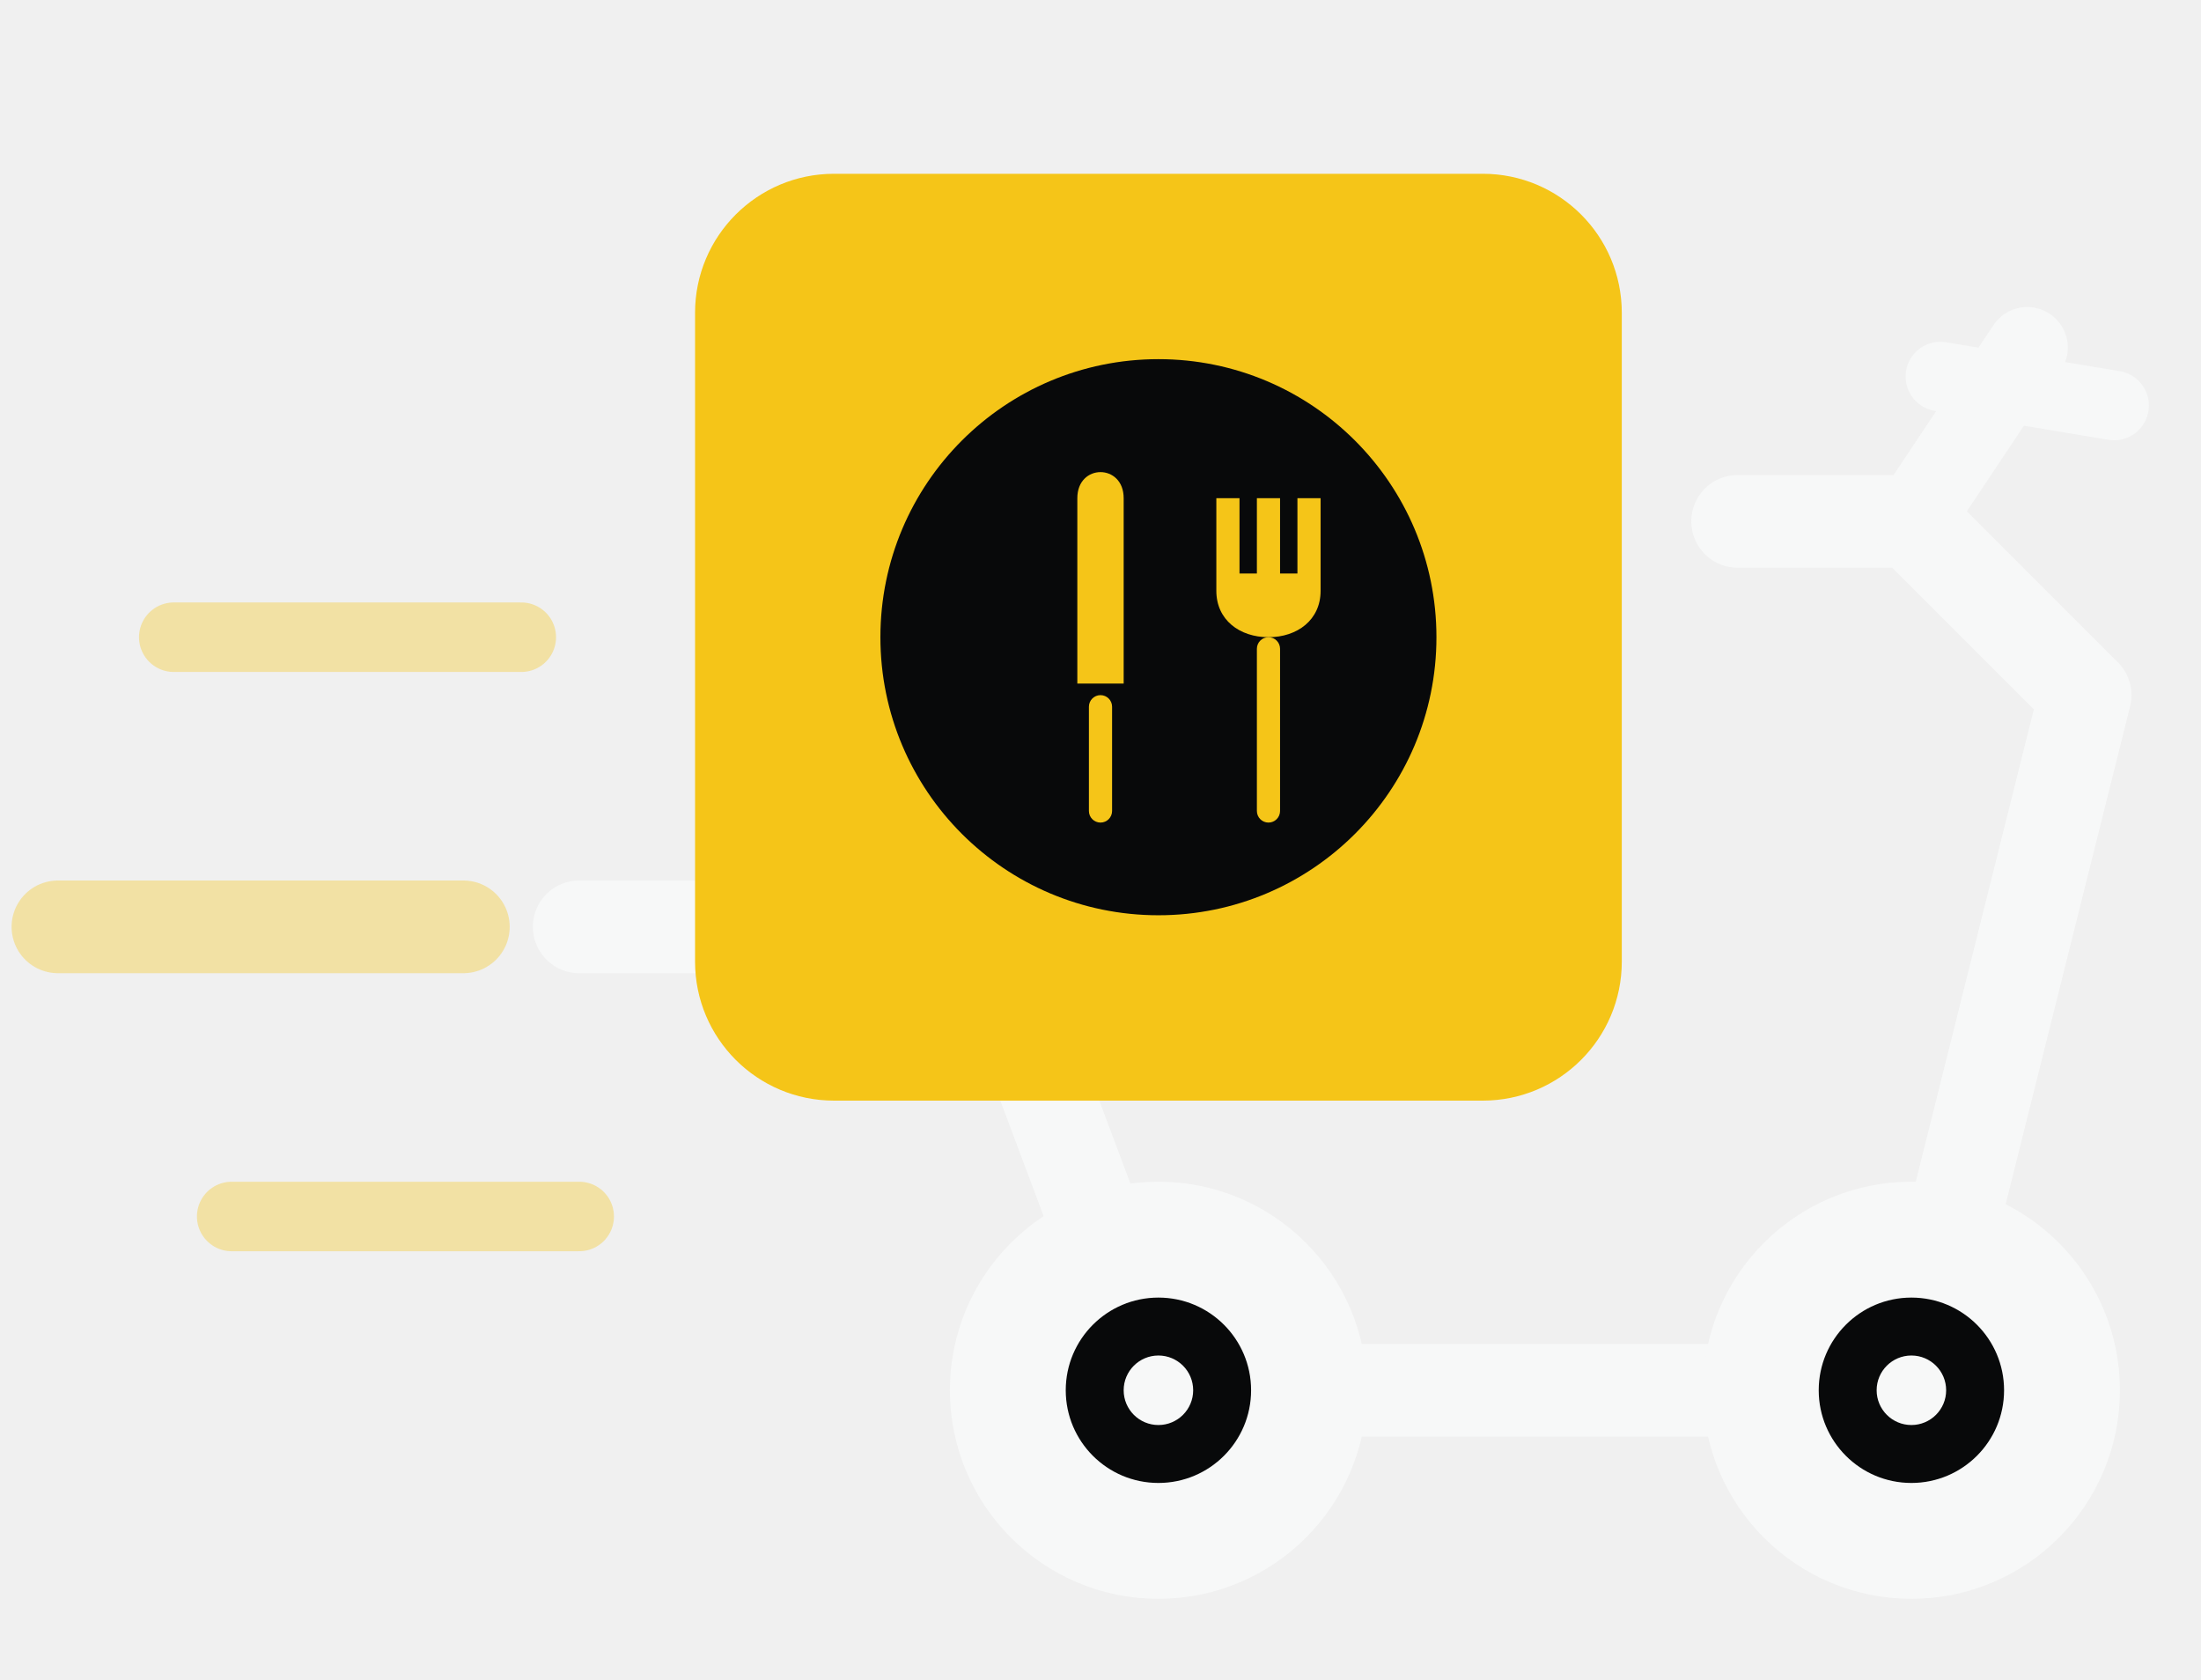
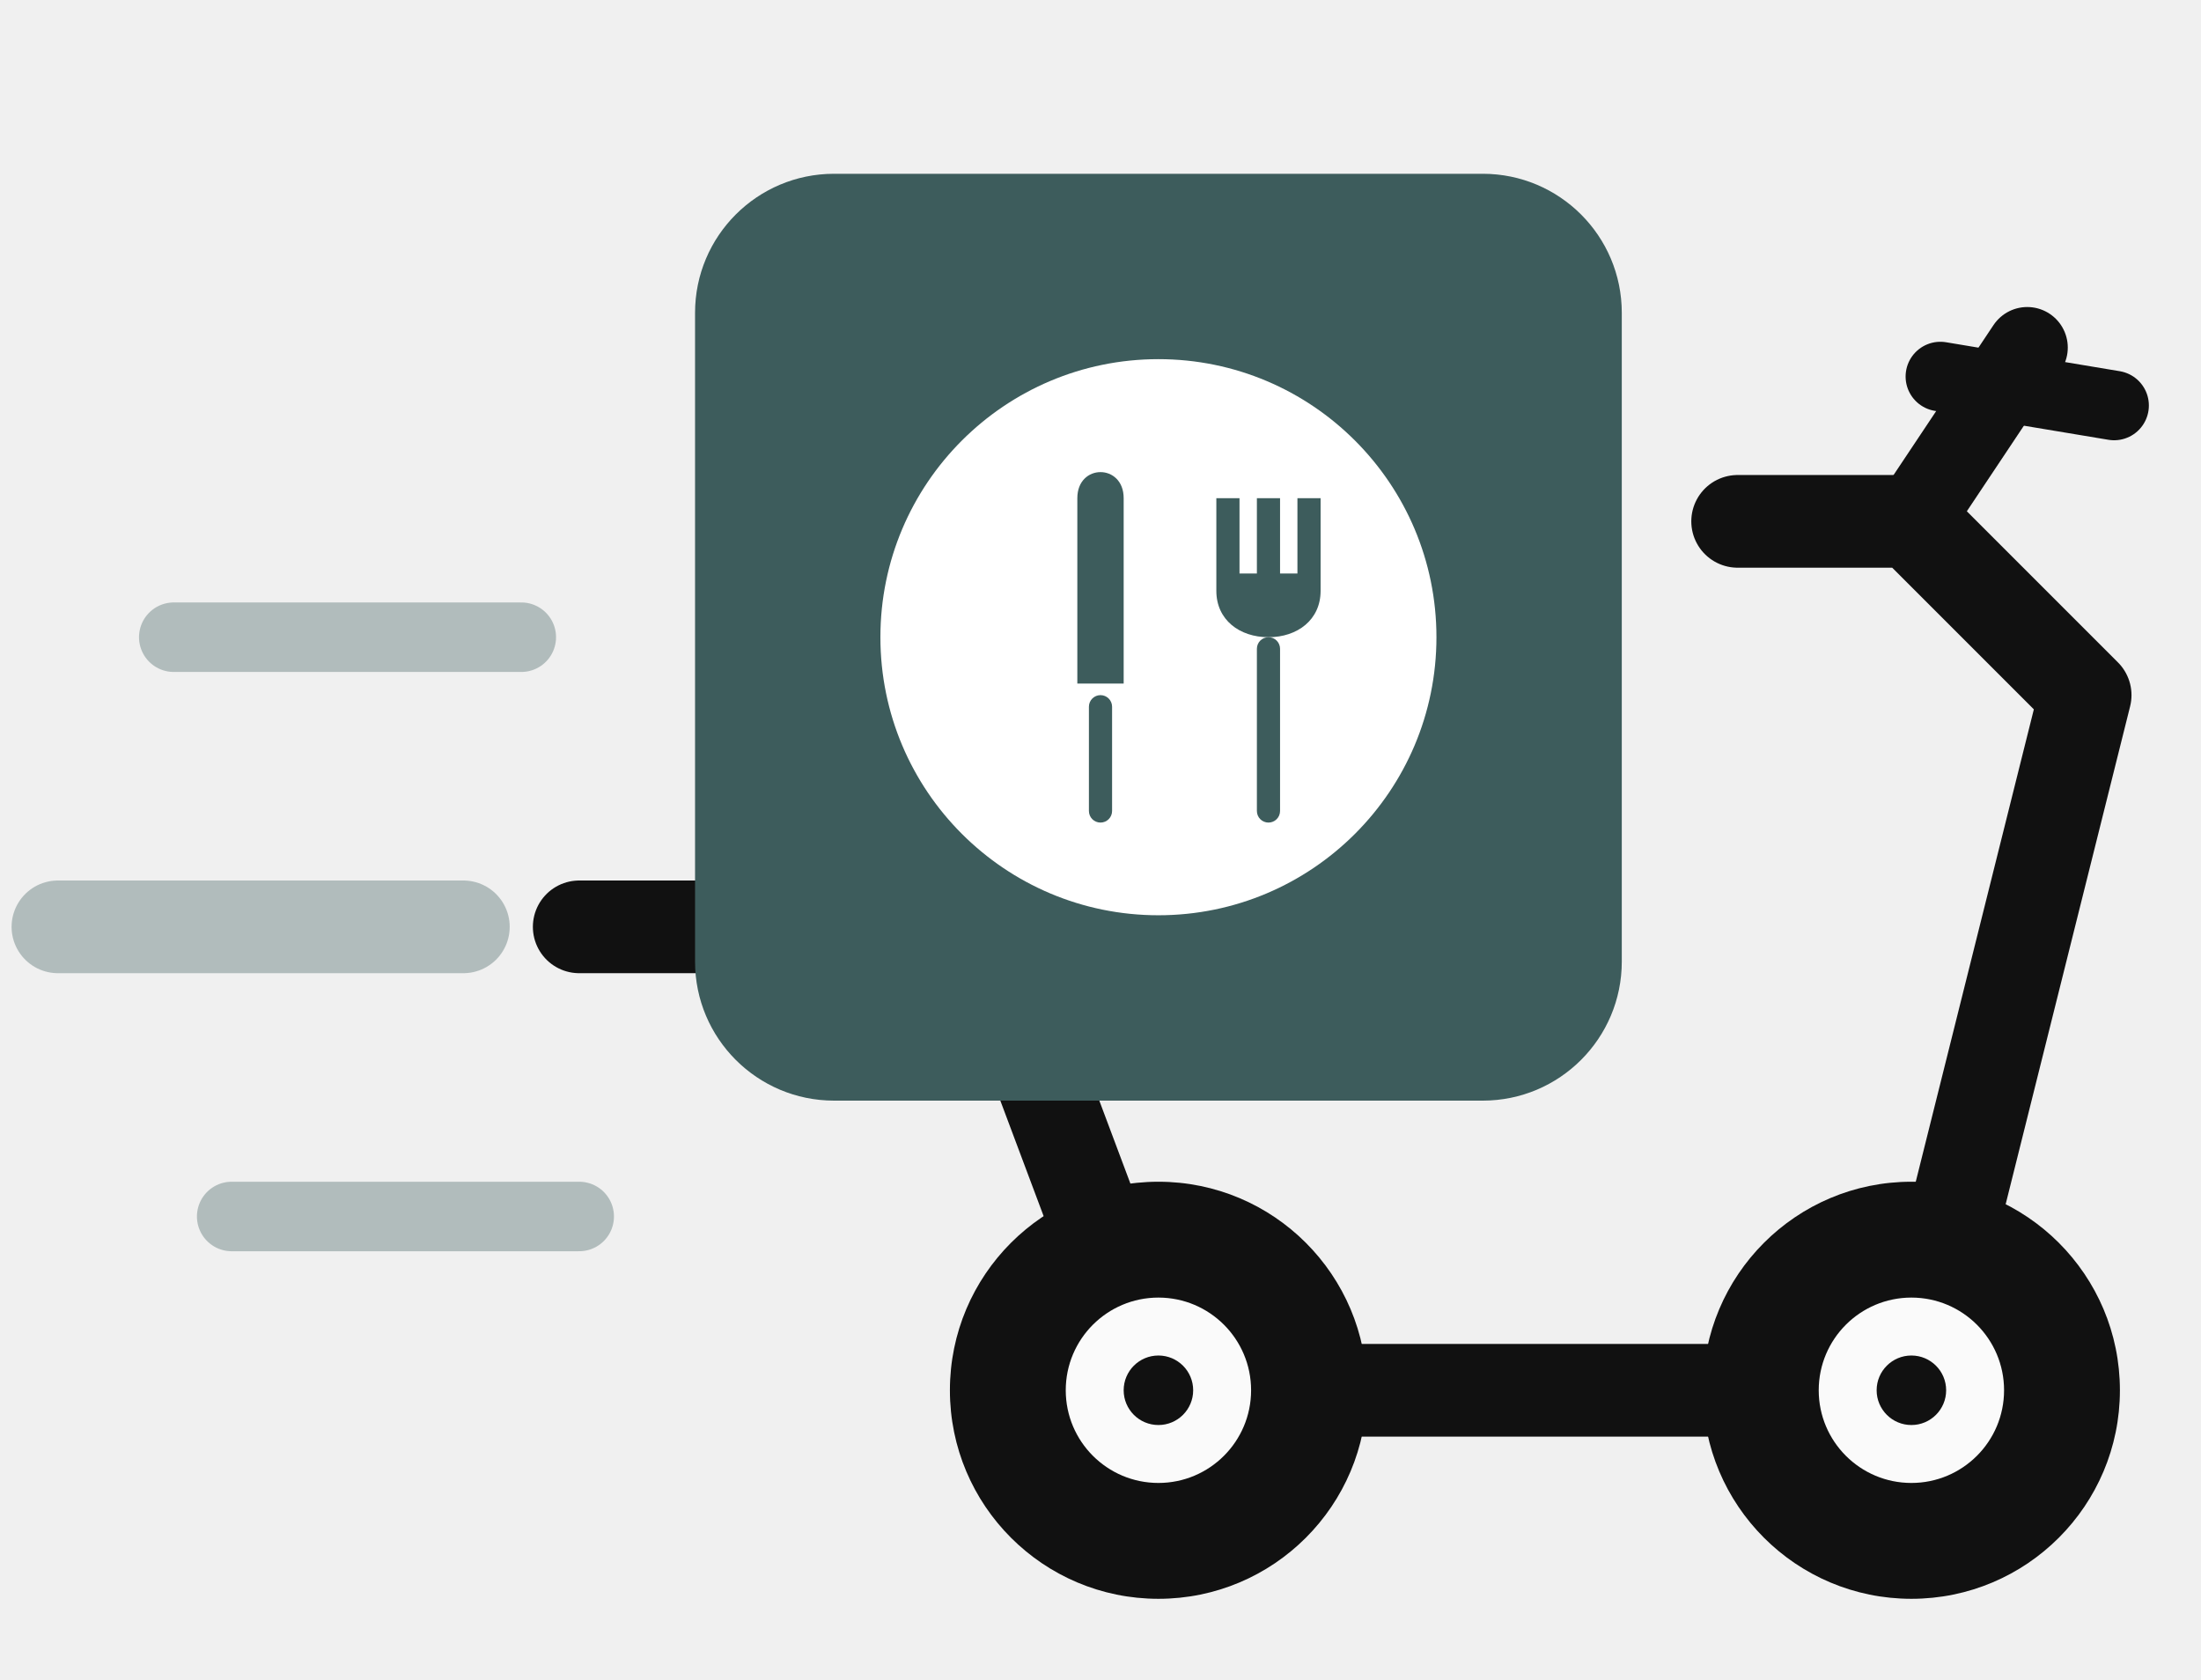
<svg xmlns="http://www.w3.org/2000/svg" viewBox="35 150 380 290" width="100%" height="100%">
  <g transform="translate(45, 50)">
-     <g fill="none" stroke="#F5C518" stroke-width="12" stroke-linecap="round" opacity="0.35">
+     <g fill="none" stroke="#3D5C5C" stroke-width="12" stroke-linecap="round" opacity="0.35">
      <line x1="20" y1="210" x2="80" y2="210" />
      <line x1="0" y1="260" x2="70" y2="260" stroke-width="16" />
      <line x1="30" y1="310" x2="90" y2="310" />
    </g>
-     <path d="M 90,260 L 160,260 L 190,340 L 320,340 L 350,220 L 320,190 L 290,190" fill="none" stroke="#F7F8F8" stroke-width="16" stroke-linecap="round" stroke-linejoin="round" />
-     <line x1="320" y1="190" x2="340" y2="160" stroke="#F7F8F8" stroke-width="14" stroke-linecap="round" />
-     <line x1="325" y1="165" x2="355" y2="170" stroke="#F7F8F8" stroke-width="12" stroke-linecap="round" />
-     <rect x="110" y="130" width="160" height="160" rx="24" fill="#F5C518" />
-     <circle cx="190" cy="210" r="48" fill="#08090a" />
-     <g fill="#F5C518" transform="translate(190, 210)">
+     <path d="M 90,260 L 160,260 L 190,340 L 320,340 L 350,220 L 320,190 L 290,190" fill="none" stroke="#111111" stroke-width="16" stroke-linecap="round" stroke-linejoin="round" />
+     <line x1="320" y1="190" x2="340" y2="160" stroke="#111111" stroke-width="14" stroke-linecap="round" />
+     <line x1="325" y1="165" x2="355" y2="170" stroke="#111111" stroke-width="12" stroke-linecap="round" />
+     <rect x="110" y="130" width="160" height="160" rx="24" fill="#3D5C5C" />
+     <circle cx="190" cy="210" r="48" fill="#FFFFFF" />
+     <g fill="#3D5C5C" transform="translate(190, 210)">
      <path d="M -14,-24 C -14,-30 -6,-30 -6,-24 L -6,8 L -14,8 Z" />
      <rect x="-12" y="10" width="4" height="22" rx="2" />
      <path d="M 10,-24 L 10,-8 C 10,-3 14,0 19,0 C 24,0 28,-3 28,-8 L 28,-24 L 24,-24 L 24,-11 L 21,-11 L 21,-24 L 17,-24 L 17,-11 L 14,-11 L 14,-24 Z" />
      <rect x="17" y="0" width="4" height="32" rx="2" />
    </g>
    <g transform="translate(190, 340)">
-       <circle cx="0" cy="0" r="36" fill="#F7F8F8" />
-       <circle cx="0" cy="0" r="16" fill="#08090a" />
-       <circle cx="0" cy="0" r="6" fill="#F7F8F8" />
+       <circle cx="0" cy="0" r="36" fill="#111111" />
+       <circle cx="0" cy="0" r="16" fill="#FAFAFA" />
+       <circle cx="0" cy="0" r="6" fill="#111111" />
    </g>
    <g transform="translate(320, 340)">
-       <circle cx="0" cy="0" r="36" fill="#F7F8F8" />
-       <circle cx="0" cy="0" r="16" fill="#08090a" />
-       <circle cx="0" cy="0" r="6" fill="#F7F8F8" />
+       <circle cx="0" cy="0" r="36" fill="#111111" />
+       <circle cx="0" cy="0" r="16" fill="#FAFAFA" />
+       <circle cx="0" cy="0" r="6" fill="#111111" />
    </g>
  </g>
</svg>
